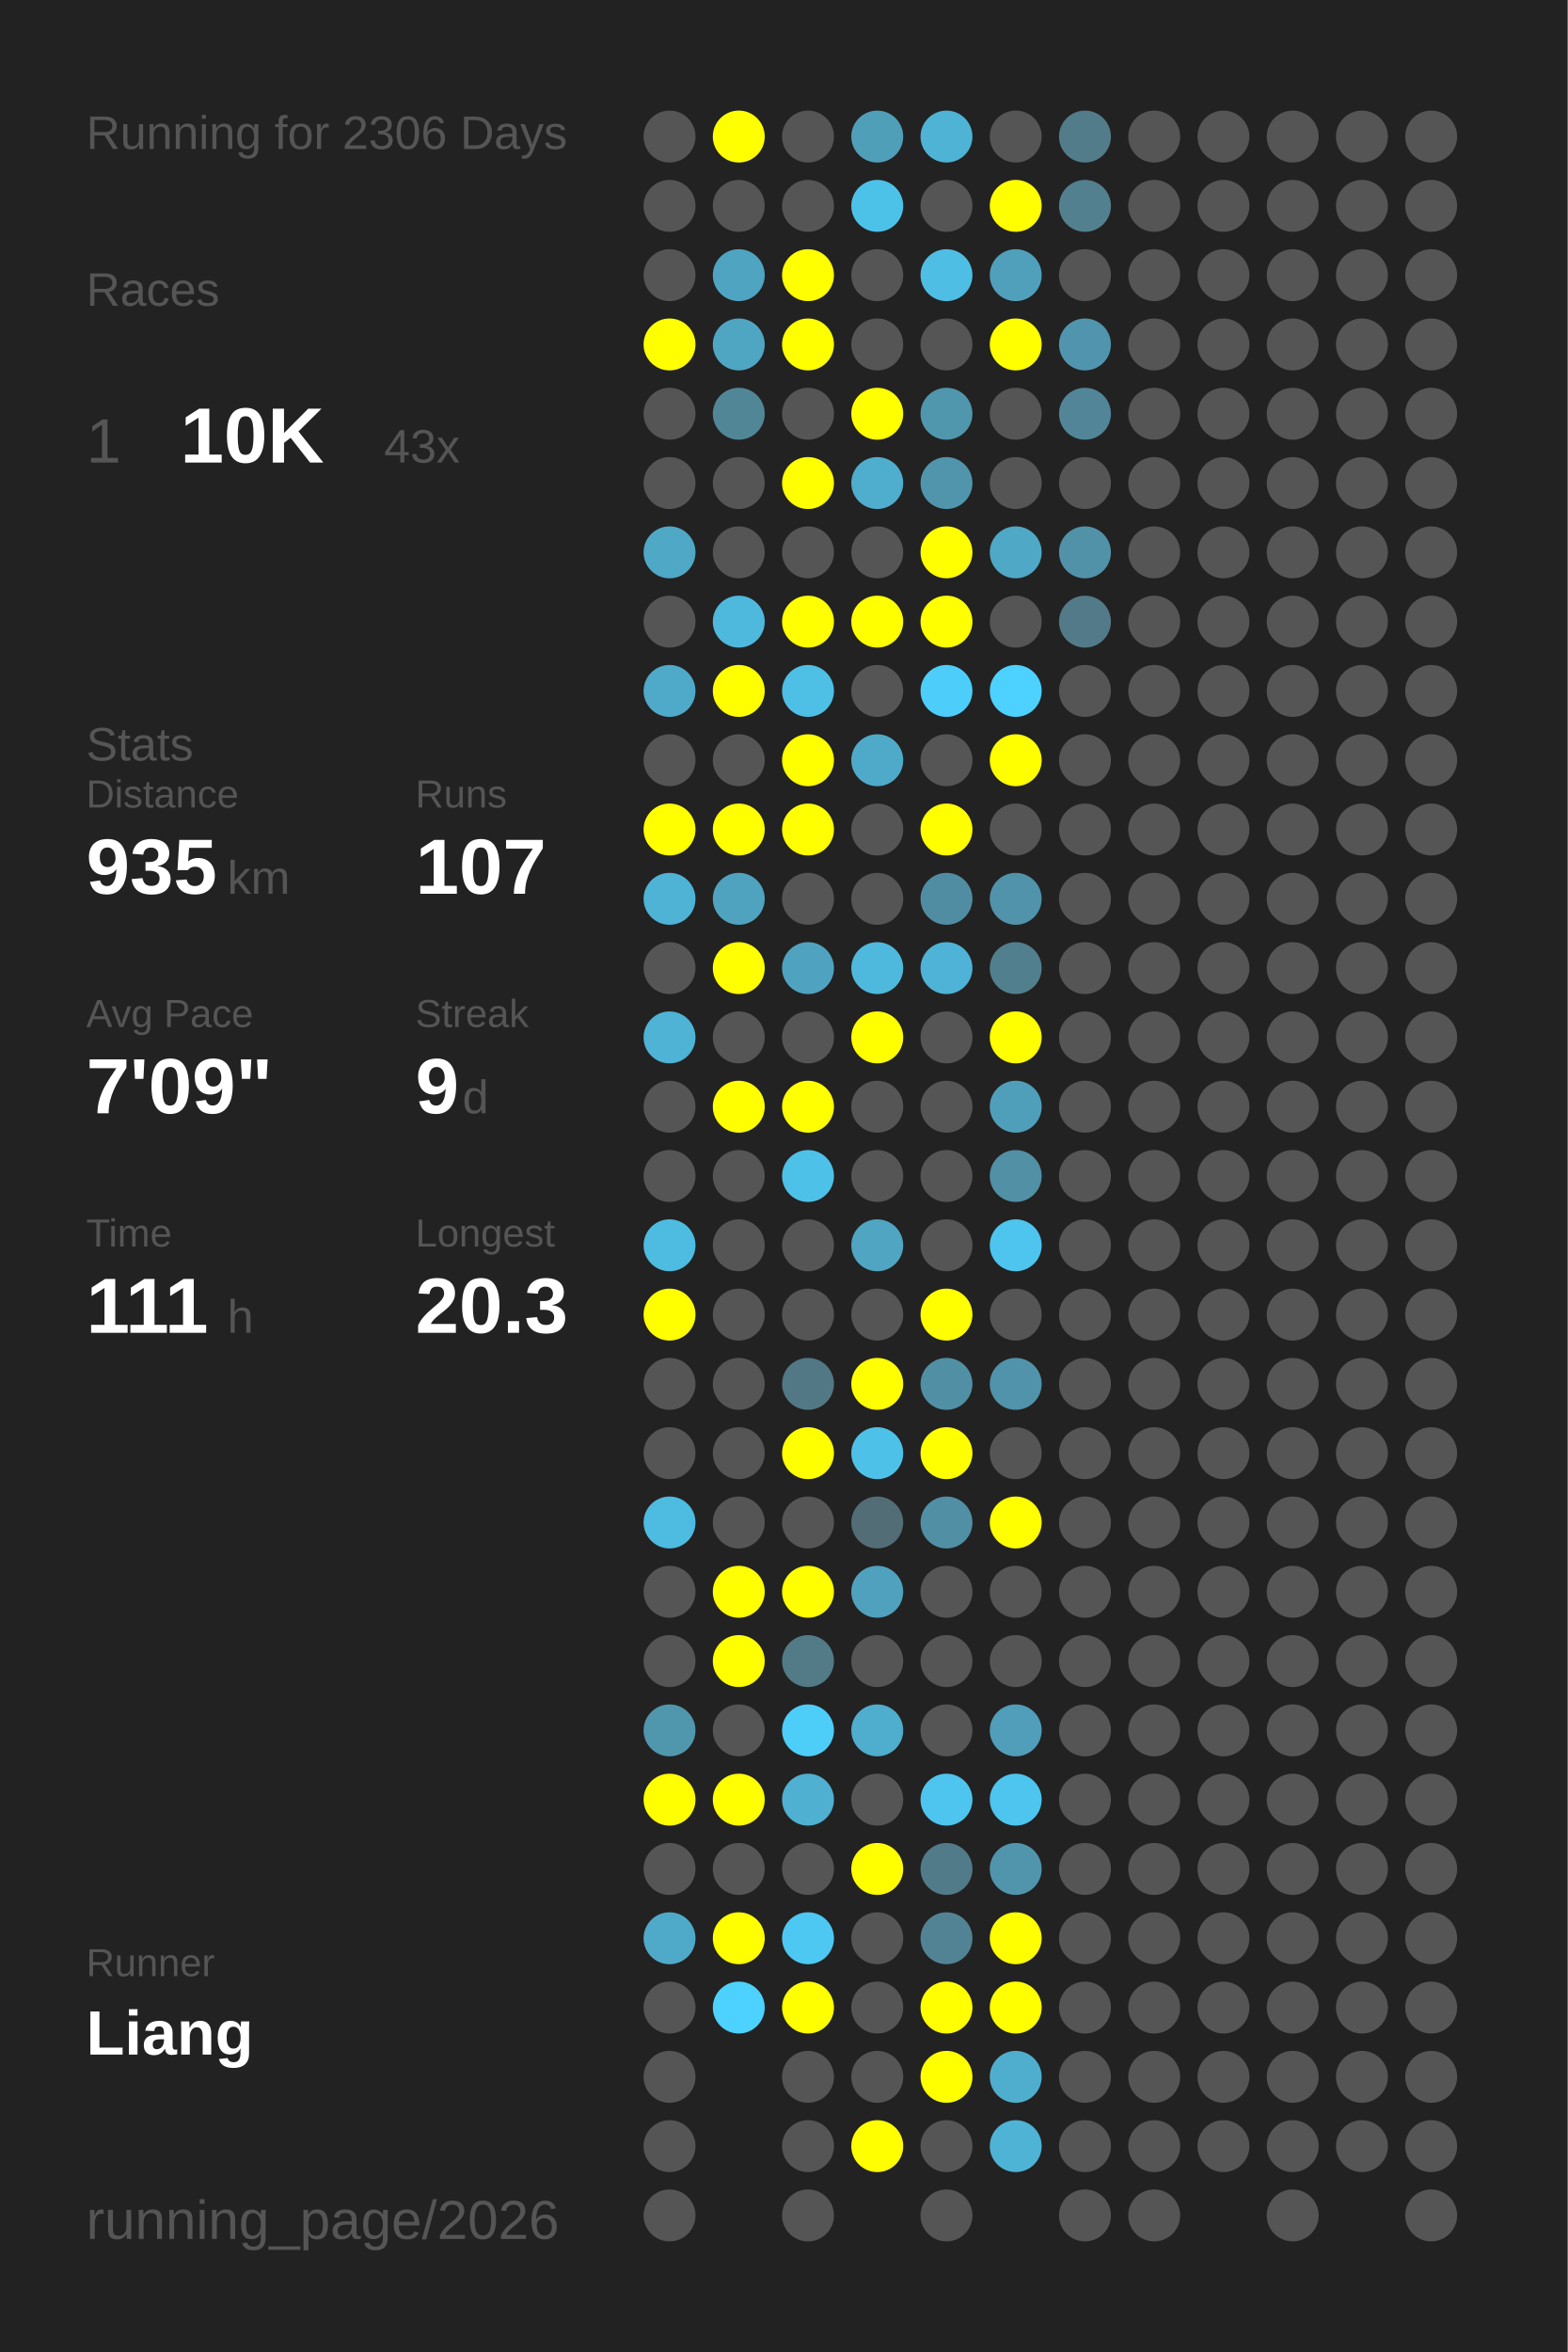
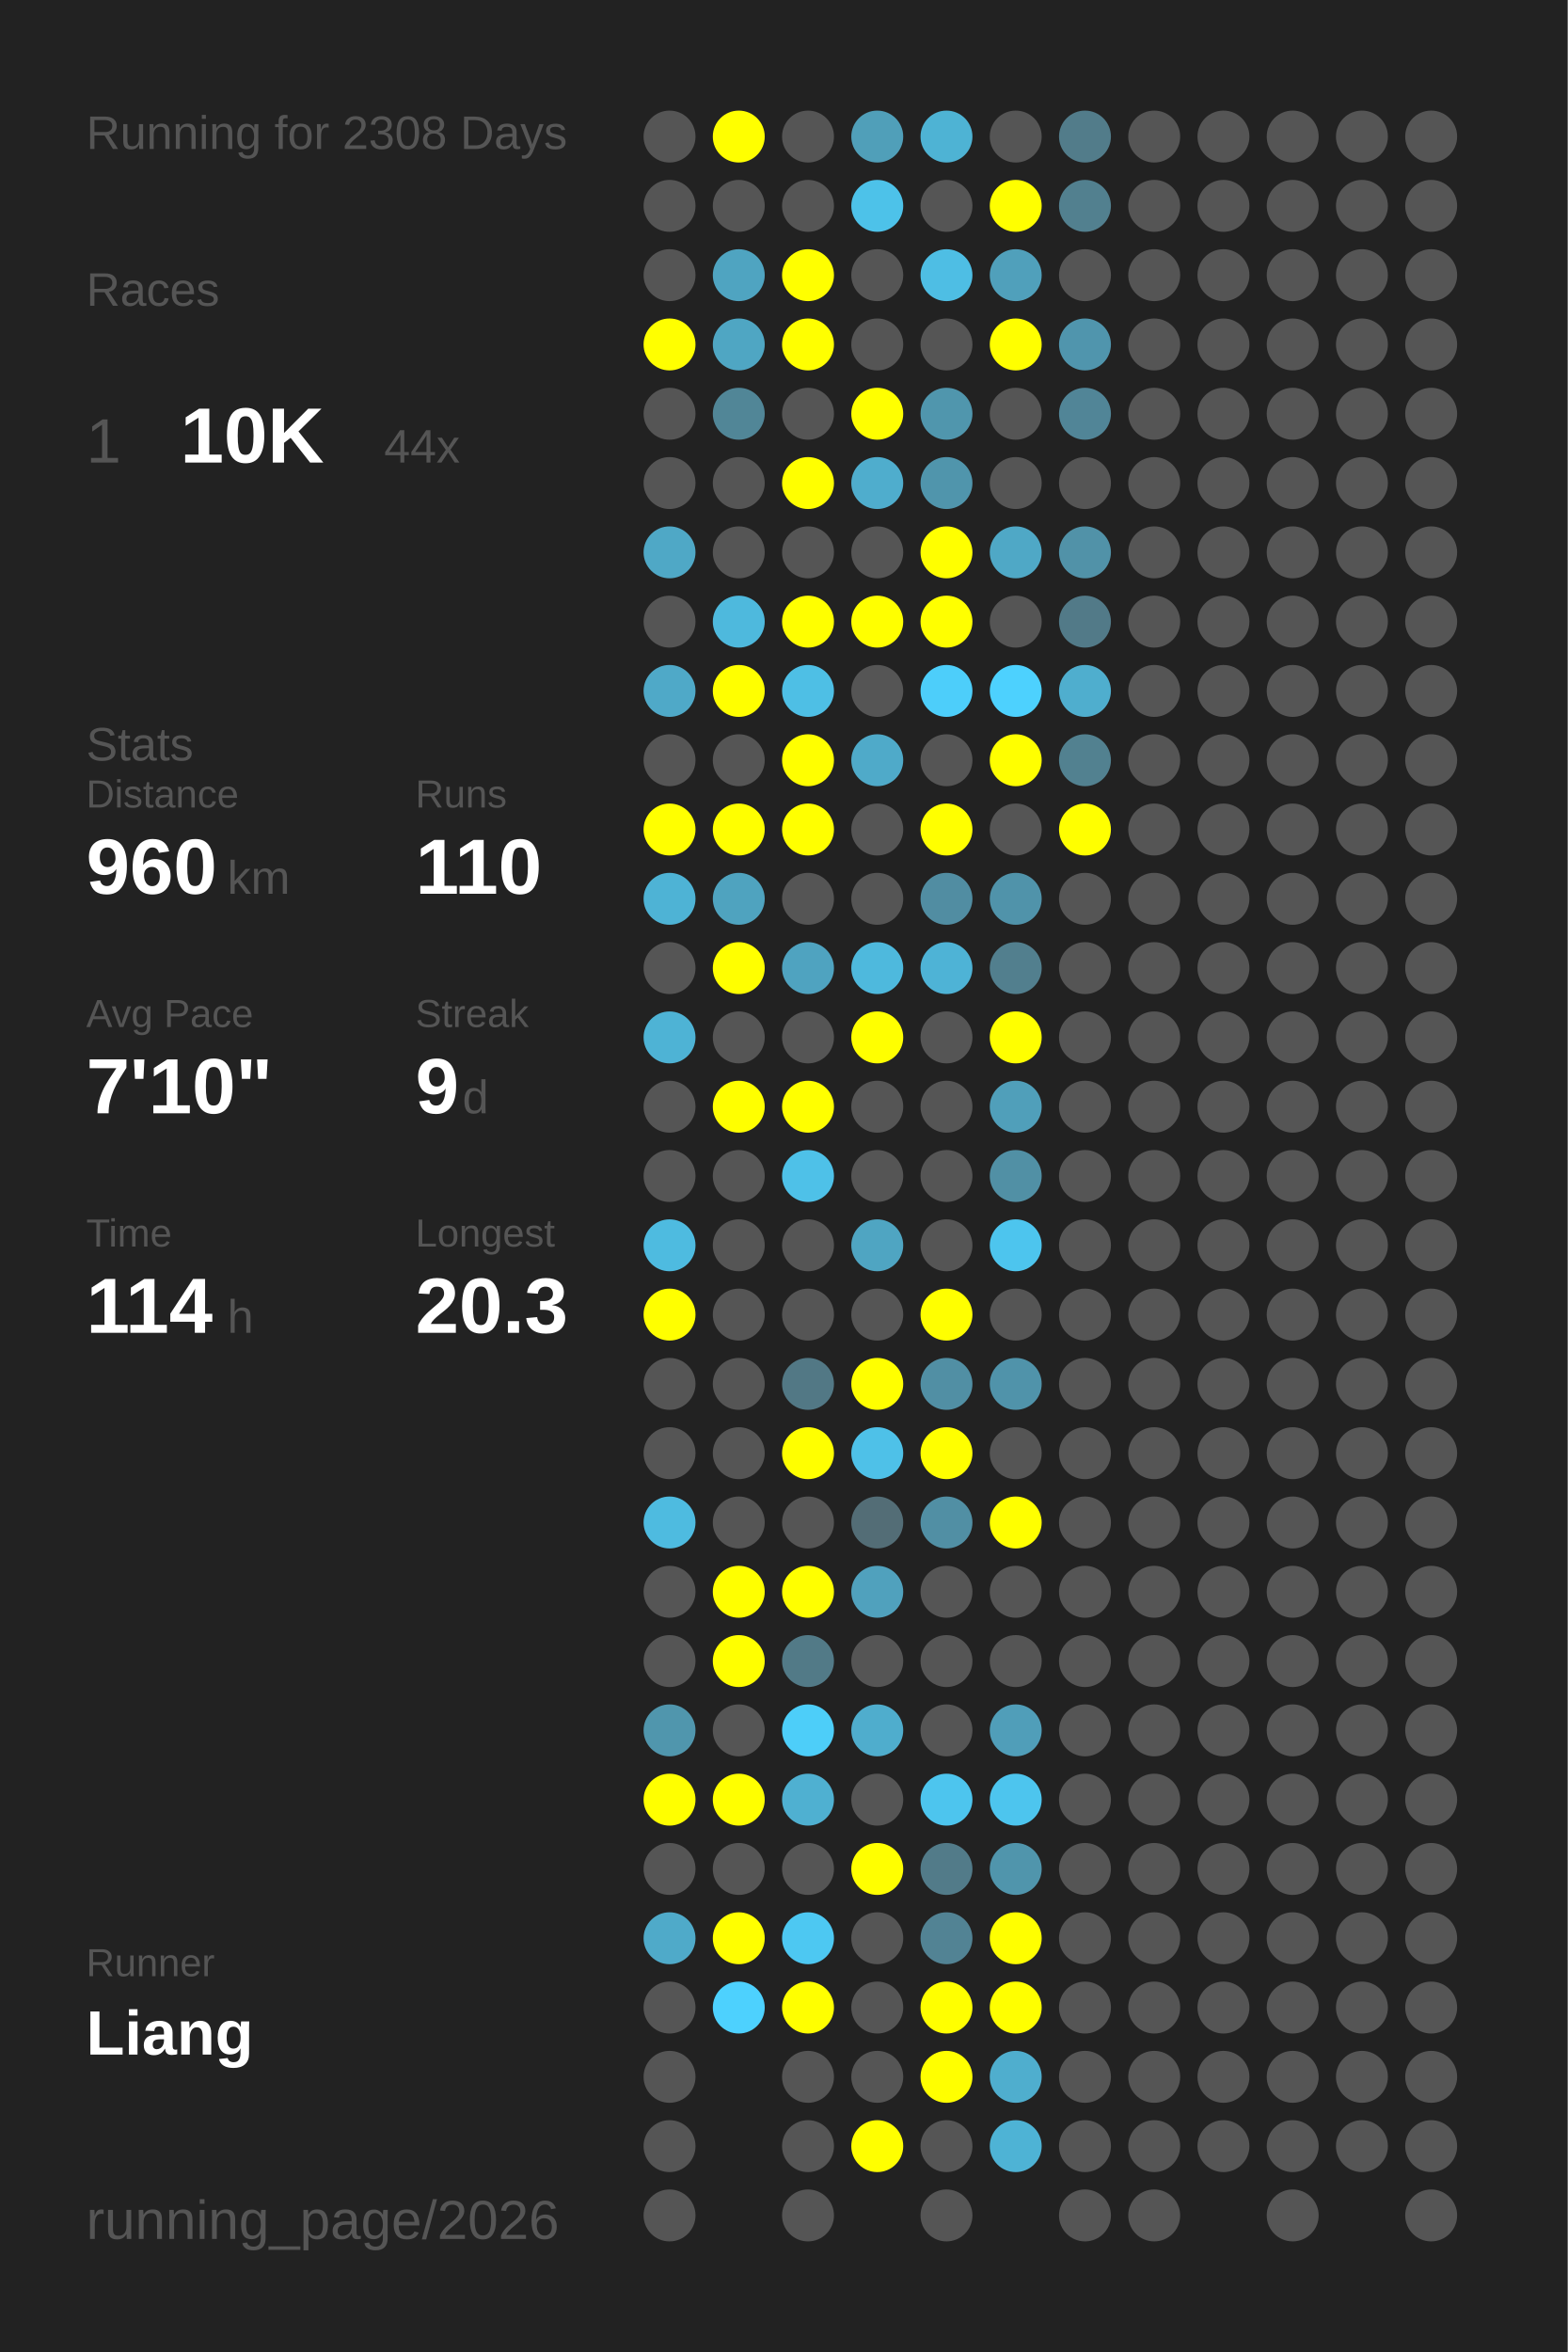
<svg xmlns="http://www.w3.org/2000/svg" baseProfile="full" height="300mm" version="1.1" viewBox="0,0,200,300" width="200mm">
  <defs />
  <rect fill="#222222" height="300" width="200" x="0" y="0" />
-   <text fill="#555555" style="font-size:6px; font-family:Arial;" x="11" y="19">Running for 2306 Days</text>
+   <text fill="#555555" style="font-size:6px; font-family:Arial;" x="11" y="19">Running for 2308 Days</text>
  <text fill="#555555" style="font-size:6px; font-family:Arial;" x="11" y="39">Races</text>
  <text fill="#555555" style="font-size:8px; font-family:Arial;" x="11" y="59">1</text>
  <text fill="#FFFFFF" style="font-size:10px; font-family:Arial; font-weight:bold;" x="23" y="59">10K</text>
-   <text fill="#555555" style="font-size:6px; font-family:Arial;" x="49" y="59">43x</text>
+   <text fill="#555555" style="font-size:6px; font-family:Arial;" x="49" y="59">44x</text>
  <text fill="#555555" style="font-size:6px; font-family:Arial;" x="11" y="97">Stats</text>
  <text fill="#555555" style="font-size:5px; font-family:Arial;" x="11" y="103">Distance</text>
-   <text fill="#FFFFFF" style="font-size:10px; font-family:Arial; font-weight:bold;" x="11" y="114">935</text>
+   <text fill="#FFFFFF" style="font-size:10px; font-family:Arial; font-weight:bold;" x="11" y="114">960</text>
  <text fill="#555555" style="font-size:6px; font-family:Arial;" x="29" y="114">km</text>
  <text fill="#555555" style="font-size:5px; font-family:Arial;" x="53" y="103">Runs</text>
-   <text fill="#FFFFFF" style="font-size:10px; font-family:Arial; font-weight:bold;" x="53" y="114">107</text>
+   <text fill="#FFFFFF" style="font-size:10px; font-family:Arial; font-weight:bold;" x="53" y="114">110</text>
  <text fill="#555555" style="font-size:5px; font-family:Arial;" x="11" y="131">Avg Pace</text>
-   <text fill="#FFFFFF" style="font-size:10px; font-family:Arial; font-weight:bold;" x="11" y="142">7'09"</text>
+   <text fill="#FFFFFF" style="font-size:10px; font-family:Arial; font-weight:bold;" x="11" y="142">7'10"</text>
  <text fill="#555555" style="font-size:5px; font-family:Arial;" x="53" y="131">Streak</text>
  <text fill="#FFFFFF" style="font-size:10px; font-family:Arial; font-weight:bold;" x="53" y="142">9</text>
  <text fill="#555555" style="font-size:6px; font-family:Arial;" x="59" y="142">d</text>
  <text fill="#555555" style="font-size:5px; font-family:Arial;" x="11" y="159">Time</text>
-   <text fill="#FFFFFF" style="font-size:10px; font-family:Arial; font-weight:bold;" x="11" y="170">111</text>
+   <text fill="#FFFFFF" style="font-size:10px; font-family:Arial; font-weight:bold;" x="11" y="170">114</text>
  <text fill="#555555" style="font-size:6px; font-family:Arial;" x="29" y="170">h</text>
  <text fill="#555555" style="font-size:5px; font-family:Arial;" x="53" y="159">Longest</text>
  <text fill="#FFFFFF" style="font-size:10px; font-family:Arial; font-weight:bold;" x="53" y="170">20.3</text>
  <text fill="#555555" style="font-size:5px; font-family:Arial;" x="11" y="252.065">Runner</text>
  <text fill="#FFFFFF" style="font-size:8px; font-family:Arial; font-weight:bold;" x="11" y="262.065">Liang</text>
  <text fill="#555555" style="font-size:7px; font-family:Arial;" x="11" y="285.581">running_page/2026</text>
  <circle cx="85.417" cy="17.419" fill="#555555" r="3.312" />
  <circle cx="85.417" cy="26.258" fill="#555555" r="3.312" />
  <circle cx="85.417" cy="35.097" fill="#555555" r="3.312" />
  <circle cx="85.417" cy="43.935" fill="#FFFF00" r="3.312" />
  <circle cx="85.417" cy="52.774" fill="#555555" r="3.312" />
  <circle cx="85.417" cy="61.613" fill="#555555" r="3.312" />
  <circle cx="85.417" cy="70.452" fill="#4fa8c6" r="3.312" />
  <circle cx="85.417" cy="79.29" fill="#555555" r="3.312" />
  <circle cx="85.417" cy="88.129" fill="#4fa9c8" r="3.312" />
  <circle cx="85.417" cy="96.968" fill="#555555" r="3.312" />
  <circle cx="85.417" cy="105.806" fill="#FFFF00" r="3.312" />
  <circle cx="85.417" cy="114.645" fill="#4eb3d5" r="3.312" />
  <circle cx="85.417" cy="123.484" fill="#555555" r="3.312" />
  <circle cx="85.417" cy="132.323" fill="#4eb3d5" r="3.312" />
  <circle cx="85.417" cy="141.161" fill="#555555" r="3.312" />
  <circle cx="85.417" cy="150" fill="#555555" r="3.312" />
  <circle cx="85.417" cy="158.839" fill="#4ebbe0" r="3.312" />
  <circle cx="85.417" cy="167.677" fill="#FFFF00" r="3.312" />
  <circle cx="85.417" cy="176.516" fill="#555555" r="3.312" />
  <circle cx="85.417" cy="185.355" fill="#555555" r="3.312" />
  <circle cx="85.417" cy="194.194" fill="#4ebbe0" r="3.312" />
  <circle cx="85.417" cy="203.032" fill="#555555" r="3.312" />
  <circle cx="85.417" cy="211.871" fill="#555555" r="3.312" />
  <circle cx="85.417" cy="220.71" fill="#5096ad" r="3.312" />
  <circle cx="85.417" cy="229.548" fill="#FFFF00" r="3.312" />
  <circle cx="85.417" cy="238.387" fill="#555555" r="3.312" />
  <circle cx="85.417" cy="247.226" fill="#4faac9" r="3.312" />
  <circle cx="85.417" cy="256.065" fill="#555555" r="3.312" />
  <circle cx="85.417" cy="264.903" fill="#555555" r="3.312" />
  <circle cx="85.417" cy="273.742" fill="#555555" r="3.312" />
  <circle cx="85.417" cy="282.581" fill="#555555" r="3.312" />
  <circle cx="94.25" cy="17.419" fill="#FFFF00" r="3.312" />
  <circle cx="94.25" cy="26.258" fill="#555555" r="3.312" />
  <circle cx="94.25" cy="35.097" fill="#4fa4c1" r="3.312" />
  <circle cx="94.25" cy="43.935" fill="#4fa6c3" r="3.312" />
  <circle cx="94.25" cy="52.774" fill="#518697" r="3.312" />
  <circle cx="94.25" cy="61.613" fill="#555555" r="3.312" />
  <circle cx="94.25" cy="70.452" fill="#555555" r="3.312" />
  <circle cx="94.25" cy="79.29" fill="#4eb9dd" r="3.312" />
  <circle cx="94.25" cy="88.129" fill="#FFFF00" r="3.312" />
  <circle cx="94.25" cy="96.968" fill="#555555" r="3.312" />
  <circle cx="94.25" cy="105.806" fill="#FFFF00" r="3.312" />
  <circle cx="94.25" cy="114.645" fill="#4fa3bf" r="3.312" />
  <circle cx="94.25" cy="123.484" fill="#FFFF00" r="3.312" />
  <circle cx="94.25" cy="132.323" fill="#555555" r="3.312" />
  <circle cx="94.25" cy="141.161" fill="#FFFF00" r="3.312" />
  <circle cx="94.25" cy="150" fill="#555555" r="3.312" />
  <circle cx="94.25" cy="158.839" fill="#555555" r="3.312" />
  <circle cx="94.25" cy="167.677" fill="#555555" r="3.312" />
  <circle cx="94.25" cy="176.516" fill="#555555" r="3.312" />
  <circle cx="94.25" cy="185.355" fill="#555555" r="3.312" />
  <circle cx="94.25" cy="194.194" fill="#555555" r="3.312" />
  <circle cx="94.25" cy="203.032" fill="#FFFF00" r="3.312" />
  <circle cx="94.25" cy="211.871" fill="#FFFF00" r="3.312" />
  <circle cx="94.25" cy="220.71" fill="#555555" r="3.312" />
  <circle cx="94.25" cy="229.548" fill="#FFFF00" r="3.312" />
  <circle cx="94.25" cy="238.387" fill="#555555" r="3.312" />
  <circle cx="94.25" cy="247.226" fill="#FFFF00" r="3.312" />
  <circle cx="94.25" cy="256.065" fill="#4dd1fe" r="3.312" />
  <circle cx="103.083" cy="17.419" fill="#555555" r="3.312" />
  <circle cx="103.083" cy="26.258" fill="#555555" r="3.312" />
  <circle cx="103.083" cy="35.097" fill="#FFFF00" r="3.312" />
  <circle cx="103.083" cy="43.935" fill="#FFFF00" r="3.312" />
  <circle cx="103.083" cy="52.774" fill="#555555" r="3.312" />
  <circle cx="103.083" cy="61.613" fill="#FFFF00" r="3.312" />
  <circle cx="103.083" cy="70.452" fill="#555555" r="3.312" />
  <circle cx="103.083" cy="79.29" fill="#FFFF00" r="3.312" />
  <circle cx="103.083" cy="88.129" fill="#4ebfe5" r="3.312" />
  <circle cx="103.083" cy="96.968" fill="#FFFF00" r="3.312" />
  <circle cx="103.083" cy="105.806" fill="#FFFF00" r="3.312" />
  <circle cx="103.083" cy="114.645" fill="#555555" r="3.312" />
  <circle cx="103.083" cy="123.484" fill="#4fa3c0" r="3.312" />
  <circle cx="103.083" cy="132.323" fill="#555555" r="3.312" />
  <circle cx="103.083" cy="141.161" fill="#FFFF00" r="3.312" />
  <circle cx="103.083" cy="150" fill="#4ec1e8" r="3.312" />
  <circle cx="103.083" cy="158.839" fill="#555555" r="3.312" />
  <circle cx="103.083" cy="167.677" fill="#555555" r="3.312" />
  <circle cx="103.083" cy="176.516" fill="#527885" r="3.312" />
  <circle cx="103.083" cy="185.355" fill="#FFFF00" r="3.312" />
  <circle cx="103.083" cy="194.194" fill="#555555" r="3.312" />
  <circle cx="103.083" cy="203.032" fill="#FFFF00" r="3.312" />
  <circle cx="103.083" cy="211.871" fill="#527a87" r="3.312" />
  <circle cx="103.083" cy="220.71" fill="#4dcef9" r="3.312" />
  <circle cx="103.083" cy="229.548" fill="#4fb0d1" r="3.312" />
  <circle cx="103.083" cy="238.387" fill="#555555" r="3.312" />
  <circle cx="103.083" cy="247.226" fill="#4dc8f2" r="3.312" />
  <circle cx="103.083" cy="256.065" fill="#FFFF00" r="3.312" />
  <circle cx="103.083" cy="264.903" fill="#555555" r="3.312" />
  <circle cx="103.083" cy="273.742" fill="#555555" r="3.312" />
  <circle cx="103.083" cy="282.581" fill="#555555" r="3.312" />
  <circle cx="111.917" cy="17.419" fill="#509fb9" r="3.312" />
  <circle cx="111.917" cy="26.258" fill="#4dc2e9" r="3.312" />
  <circle cx="111.917" cy="35.097" fill="#555555" r="3.312" />
  <circle cx="111.917" cy="43.935" fill="#555555" r="3.312" />
  <circle cx="111.917" cy="52.774" fill="#FFFF00" r="3.312" />
  <circle cx="111.917" cy="61.613" fill="#4fadcd" r="3.312" />
  <circle cx="111.917" cy="70.452" fill="#555555" r="3.312" />
  <circle cx="111.917" cy="79.29" fill="#FFFF00" r="3.312" />
  <circle cx="111.917" cy="88.129" fill="#555555" r="3.312" />
  <circle cx="111.917" cy="96.968" fill="#4faac9" r="3.312" />
  <circle cx="111.917" cy="105.806" fill="#555555" r="3.312" />
  <circle cx="111.917" cy="114.645" fill="#555555" r="3.312" />
  <circle cx="111.917" cy="123.484" fill="#4eb9dd" r="3.312" />
  <circle cx="111.917" cy="132.323" fill="#FFFF00" r="3.312" />
  <circle cx="111.917" cy="141.161" fill="#555555" r="3.312" />
  <circle cx="111.917" cy="150" fill="#555555" r="3.312" />
  <circle cx="111.917" cy="158.839" fill="#4fa5c2" r="3.312" />
  <circle cx="111.917" cy="167.677" fill="#555555" r="3.312" />
  <circle cx="111.917" cy="176.516" fill="#FFFF00" r="3.312" />
  <circle cx="111.917" cy="185.355" fill="#4ec1e8" r="3.312" />
  <circle cx="111.917" cy="194.194" fill="#536d76" r="3.312" />
  <circle cx="111.917" cy="203.032" fill="#50a1bd" r="3.312" />
  <circle cx="111.917" cy="211.871" fill="#555555" r="3.312" />
  <circle cx="111.917" cy="220.71" fill="#4fadcd" r="3.312" />
  <circle cx="111.917" cy="229.548" fill="#555555" r="3.312" />
  <circle cx="111.917" cy="238.387" fill="#FFFF00" r="3.312" />
  <circle cx="111.917" cy="247.226" fill="#555555" r="3.312" />
  <circle cx="111.917" cy="256.065" fill="#555555" r="3.312" />
  <circle cx="111.917" cy="264.903" fill="#555555" r="3.312" />
  <circle cx="111.917" cy="273.742" fill="#FFFF00" r="3.312" />
  <circle cx="120.75" cy="17.419" fill="#4eb3d4" r="3.312" />
  <circle cx="120.75" cy="26.258" fill="#555555" r="3.312" />
  <circle cx="120.75" cy="35.097" fill="#4ebee4" r="3.312" />
  <circle cx="120.75" cy="43.935" fill="#555555" r="3.312" />
  <circle cx="120.75" cy="52.774" fill="#5096ad" r="3.312" />
  <circle cx="120.75" cy="61.613" fill="#5095ac" r="3.312" />
  <circle cx="120.75" cy="70.452" fill="#FFFF00" r="3.312" />
  <circle cx="120.75" cy="79.29" fill="#FFFF00" r="3.312" />
  <circle cx="120.75" cy="88.129" fill="#4dcefa" r="3.312" />
  <circle cx="120.75" cy="96.968" fill="#555555" r="3.312" />
  <circle cx="120.75" cy="105.806" fill="#FFFF00" r="3.312" />
  <circle cx="120.75" cy="114.645" fill="#518da2" r="3.312" />
  <circle cx="120.75" cy="123.484" fill="#4eb3d6" r="3.312" />
  <circle cx="120.75" cy="132.323" fill="#555555" r="3.312" />
  <circle cx="120.75" cy="141.161" fill="#555555" r="3.312" />
  <circle cx="120.75" cy="150" fill="#555555" r="3.312" />
  <circle cx="120.75" cy="158.839" fill="#555555" r="3.312" />
  <circle cx="120.75" cy="167.677" fill="#FFFF00" r="3.312" />
  <circle cx="120.75" cy="176.516" fill="#518fa4" r="3.312" />
  <circle cx="120.75" cy="185.355" fill="#FFFF00" r="3.312" />
  <circle cx="120.75" cy="194.194" fill="#518fa4" r="3.312" />
  <circle cx="120.75" cy="203.032" fill="#555555" r="3.312" />
  <circle cx="120.75" cy="211.871" fill="#555555" r="3.312" />
  <circle cx="120.75" cy="220.71" fill="#555555" r="3.312" />
  <circle cx="120.75" cy="229.548" fill="#4dc5ee" r="3.312" />
  <circle cx="120.75" cy="238.387" fill="#527b89" r="3.312" />
  <circle cx="120.75" cy="247.226" fill="#528394" r="3.312" />
  <circle cx="120.75" cy="256.065" fill="#FFFF00" r="3.312" />
  <circle cx="120.75" cy="264.903" fill="#FFFF00" r="3.312" />
  <circle cx="120.75" cy="273.742" fill="#555555" r="3.312" />
  <circle cx="120.75" cy="282.581" fill="#555555" r="3.312" />
  <circle cx="129.583" cy="17.419" fill="#555555" r="3.312" />
  <circle cx="129.583" cy="26.258" fill="#FFFF00" r="3.312" />
  <circle cx="129.583" cy="35.097" fill="#50a0bb" r="3.312" />
  <circle cx="129.583" cy="43.935" fill="#FFFF00" r="3.312" />
  <circle cx="129.583" cy="52.774" fill="#555555" r="3.312" />
  <circle cx="129.583" cy="61.613" fill="#555555" r="3.312" />
  <circle cx="129.583" cy="70.452" fill="#4fa8c6" r="3.312" />
  <circle cx="129.583" cy="79.29" fill="#555555" r="3.312" />
  <circle cx="129.583" cy="88.129" fill="#4dd1fe" r="3.312" />
  <circle cx="129.583" cy="96.968" fill="#FFFF00" r="3.312" />
  <circle cx="129.583" cy="105.806" fill="#555555" r="3.312" />
  <circle cx="129.583" cy="114.645" fill="#5093aa" r="3.312" />
  <circle cx="129.583" cy="123.484" fill="#527f8e" r="3.312" />
  <circle cx="129.583" cy="132.323" fill="#FFFF00" r="3.312" />
  <circle cx="129.583" cy="141.161" fill="#509fba" r="3.312" />
  <circle cx="129.583" cy="150" fill="#5190a5" r="3.312" />
  <circle cx="129.583" cy="158.839" fill="#4dc5ee" r="3.312" />
  <circle cx="129.583" cy="167.677" fill="#555555" r="3.312" />
  <circle cx="129.583" cy="176.516" fill="#5093aa" r="3.312" />
  <circle cx="129.583" cy="185.355" fill="#555555" r="3.312" />
  <circle cx="129.583" cy="194.194" fill="#FFFF00" r="3.312" />
  <circle cx="129.583" cy="203.032" fill="#555555" r="3.312" />
  <circle cx="129.583" cy="211.871" fill="#555555" r="3.312" />
  <circle cx="129.583" cy="220.71" fill="#509eb9" r="3.312" />
  <circle cx="129.583" cy="229.548" fill="#4dc5ee" r="3.312" />
  <circle cx="129.583" cy="238.387" fill="#5095ac" r="3.312" />
  <circle cx="129.583" cy="247.226" fill="#FFFF00" r="3.312" />
  <circle cx="129.583" cy="256.065" fill="#FFFF00" r="3.312" />
  <circle cx="129.583" cy="264.903" fill="#4faece" r="3.312" />
  <circle cx="129.583" cy="273.742" fill="#4eb3d5" r="3.312" />
  <circle cx="138.417" cy="17.419" fill="#527c8a" r="3.312" />
  <circle cx="138.417" cy="26.258" fill="#52808f" r="3.312" />
  <circle cx="138.417" cy="35.097" fill="#555555" r="3.312" />
  <circle cx="138.417" cy="43.935" fill="#5095ad" r="3.312" />
  <circle cx="138.417" cy="52.774" fill="#518597" r="3.312" />
  <circle cx="138.417" cy="61.613" fill="#555555" r="3.312" />
  <circle cx="138.417" cy="70.452" fill="#5192a8" r="3.312" />
  <circle cx="138.417" cy="79.29" fill="#527a88" r="3.312" />
-   <circle cx="138.417" cy="88.129" fill="#555555" r="3.312" />
-   <circle cx="138.417" cy="96.968" fill="#555555" r="3.312" />
-   <circle cx="138.417" cy="105.806" fill="#555555" r="3.312" />
+   <circle cx="138.417" cy="88.129" fill="#4faece" r="3.312" />
+   <circle cx="138.417" cy="96.968" fill="#528190" r="3.312" />
+   <circle cx="138.417" cy="105.806" fill="#FFFF00" r="3.312" />
  <circle cx="138.417" cy="114.645" fill="#555555" r="3.312" />
  <circle cx="138.417" cy="123.484" fill="#555555" r="3.312" />
  <circle cx="138.417" cy="132.323" fill="#555555" r="3.312" />
  <circle cx="138.417" cy="141.161" fill="#555555" r="3.312" />
  <circle cx="138.417" cy="150" fill="#555555" r="3.312" />
  <circle cx="138.417" cy="158.839" fill="#555555" r="3.312" />
  <circle cx="138.417" cy="167.677" fill="#555555" r="3.312" />
  <circle cx="138.417" cy="176.516" fill="#555555" r="3.312" />
  <circle cx="138.417" cy="185.355" fill="#555555" r="3.312" />
  <circle cx="138.417" cy="194.194" fill="#555555" r="3.312" />
  <circle cx="138.417" cy="203.032" fill="#555555" r="3.312" />
  <circle cx="138.417" cy="211.871" fill="#555555" r="3.312" />
  <circle cx="138.417" cy="220.71" fill="#555555" r="3.312" />
  <circle cx="138.417" cy="229.548" fill="#555555" r="3.312" />
  <circle cx="138.417" cy="238.387" fill="#555555" r="3.312" />
  <circle cx="138.417" cy="247.226" fill="#555555" r="3.312" />
  <circle cx="138.417" cy="256.065" fill="#555555" r="3.312" />
  <circle cx="138.417" cy="264.903" fill="#555555" r="3.312" />
  <circle cx="138.417" cy="273.742" fill="#555555" r="3.312" />
  <circle cx="138.417" cy="282.581" fill="#555555" r="3.312" />
  <circle cx="147.25" cy="17.419" fill="#555555" r="3.312" />
  <circle cx="147.25" cy="26.258" fill="#555555" r="3.312" />
  <circle cx="147.25" cy="35.097" fill="#555555" r="3.312" />
  <circle cx="147.25" cy="43.935" fill="#555555" r="3.312" />
  <circle cx="147.25" cy="52.774" fill="#555555" r="3.312" />
  <circle cx="147.25" cy="61.613" fill="#555555" r="3.312" />
  <circle cx="147.25" cy="70.452" fill="#555555" r="3.312" />
  <circle cx="147.25" cy="79.29" fill="#555555" r="3.312" />
  <circle cx="147.25" cy="88.129" fill="#555555" r="3.312" />
  <circle cx="147.25" cy="96.968" fill="#555555" r="3.312" />
  <circle cx="147.25" cy="105.806" fill="#555555" r="3.312" />
  <circle cx="147.25" cy="114.645" fill="#555555" r="3.312" />
  <circle cx="147.25" cy="123.484" fill="#555555" r="3.312" />
  <circle cx="147.25" cy="132.323" fill="#555555" r="3.312" />
  <circle cx="147.25" cy="141.161" fill="#555555" r="3.312" />
  <circle cx="147.25" cy="150" fill="#555555" r="3.312" />
  <circle cx="147.25" cy="158.839" fill="#555555" r="3.312" />
  <circle cx="147.25" cy="167.677" fill="#555555" r="3.312" />
  <circle cx="147.25" cy="176.516" fill="#555555" r="3.312" />
  <circle cx="147.25" cy="185.355" fill="#555555" r="3.312" />
  <circle cx="147.25" cy="194.194" fill="#555555" r="3.312" />
  <circle cx="147.25" cy="203.032" fill="#555555" r="3.312" />
  <circle cx="147.25" cy="211.871" fill="#555555" r="3.312" />
  <circle cx="147.25" cy="220.71" fill="#555555" r="3.312" />
  <circle cx="147.25" cy="229.548" fill="#555555" r="3.312" />
  <circle cx="147.25" cy="238.387" fill="#555555" r="3.312" />
  <circle cx="147.25" cy="247.226" fill="#555555" r="3.312" />
  <circle cx="147.25" cy="256.065" fill="#555555" r="3.312" />
  <circle cx="147.25" cy="264.903" fill="#555555" r="3.312" />
  <circle cx="147.25" cy="273.742" fill="#555555" r="3.312" />
  <circle cx="147.25" cy="282.581" fill="#555555" r="3.312" />
  <circle cx="156.083" cy="17.419" fill="#555555" r="3.312" />
  <circle cx="156.083" cy="26.258" fill="#555555" r="3.312" />
  <circle cx="156.083" cy="35.097" fill="#555555" r="3.312" />
  <circle cx="156.083" cy="43.935" fill="#555555" r="3.312" />
  <circle cx="156.083" cy="52.774" fill="#555555" r="3.312" />
  <circle cx="156.083" cy="61.613" fill="#555555" r="3.312" />
  <circle cx="156.083" cy="70.452" fill="#555555" r="3.312" />
  <circle cx="156.083" cy="79.29" fill="#555555" r="3.312" />
  <circle cx="156.083" cy="88.129" fill="#555555" r="3.312" />
  <circle cx="156.083" cy="96.968" fill="#555555" r="3.312" />
  <circle cx="156.083" cy="105.806" fill="#555555" r="3.312" />
  <circle cx="156.083" cy="114.645" fill="#555555" r="3.312" />
  <circle cx="156.083" cy="123.484" fill="#555555" r="3.312" />
  <circle cx="156.083" cy="132.323" fill="#555555" r="3.312" />
  <circle cx="156.083" cy="141.161" fill="#555555" r="3.312" />
  <circle cx="156.083" cy="150" fill="#555555" r="3.312" />
  <circle cx="156.083" cy="158.839" fill="#555555" r="3.312" />
  <circle cx="156.083" cy="167.677" fill="#555555" r="3.312" />
  <circle cx="156.083" cy="176.516" fill="#555555" r="3.312" />
  <circle cx="156.083" cy="185.355" fill="#555555" r="3.312" />
  <circle cx="156.083" cy="194.194" fill="#555555" r="3.312" />
  <circle cx="156.083" cy="203.032" fill="#555555" r="3.312" />
  <circle cx="156.083" cy="211.871" fill="#555555" r="3.312" />
  <circle cx="156.083" cy="220.71" fill="#555555" r="3.312" />
  <circle cx="156.083" cy="229.548" fill="#555555" r="3.312" />
  <circle cx="156.083" cy="238.387" fill="#555555" r="3.312" />
  <circle cx="156.083" cy="247.226" fill="#555555" r="3.312" />
  <circle cx="156.083" cy="256.065" fill="#555555" r="3.312" />
  <circle cx="156.083" cy="264.903" fill="#555555" r="3.312" />
  <circle cx="156.083" cy="273.742" fill="#555555" r="3.312" />
  <circle cx="164.917" cy="17.419" fill="#555555" r="3.312" />
  <circle cx="164.917" cy="26.258" fill="#555555" r="3.312" />
  <circle cx="164.917" cy="35.097" fill="#555555" r="3.312" />
  <circle cx="164.917" cy="43.935" fill="#555555" r="3.312" />
  <circle cx="164.917" cy="52.774" fill="#555555" r="3.312" />
  <circle cx="164.917" cy="61.613" fill="#555555" r="3.312" />
  <circle cx="164.917" cy="70.452" fill="#555555" r="3.312" />
  <circle cx="164.917" cy="79.29" fill="#555555" r="3.312" />
  <circle cx="164.917" cy="88.129" fill="#555555" r="3.312" />
  <circle cx="164.917" cy="96.968" fill="#555555" r="3.312" />
  <circle cx="164.917" cy="105.806" fill="#555555" r="3.312" />
  <circle cx="164.917" cy="114.645" fill="#555555" r="3.312" />
  <circle cx="164.917" cy="123.484" fill="#555555" r="3.312" />
  <circle cx="164.917" cy="132.323" fill="#555555" r="3.312" />
  <circle cx="164.917" cy="141.161" fill="#555555" r="3.312" />
  <circle cx="164.917" cy="150" fill="#555555" r="3.312" />
  <circle cx="164.917" cy="158.839" fill="#555555" r="3.312" />
  <circle cx="164.917" cy="167.677" fill="#555555" r="3.312" />
  <circle cx="164.917" cy="176.516" fill="#555555" r="3.312" />
  <circle cx="164.917" cy="185.355" fill="#555555" r="3.312" />
  <circle cx="164.917" cy="194.194" fill="#555555" r="3.312" />
  <circle cx="164.917" cy="203.032" fill="#555555" r="3.312" />
  <circle cx="164.917" cy="211.871" fill="#555555" r="3.312" />
  <circle cx="164.917" cy="220.71" fill="#555555" r="3.312" />
  <circle cx="164.917" cy="229.548" fill="#555555" r="3.312" />
  <circle cx="164.917" cy="238.387" fill="#555555" r="3.312" />
  <circle cx="164.917" cy="247.226" fill="#555555" r="3.312" />
  <circle cx="164.917" cy="256.065" fill="#555555" r="3.312" />
  <circle cx="164.917" cy="264.903" fill="#555555" r="3.312" />
  <circle cx="164.917" cy="273.742" fill="#555555" r="3.312" />
  <circle cx="164.917" cy="282.581" fill="#555555" r="3.312" />
  <circle cx="173.75" cy="17.419" fill="#555555" r="3.312" />
  <circle cx="173.75" cy="26.258" fill="#555555" r="3.312" />
  <circle cx="173.75" cy="35.097" fill="#555555" r="3.312" />
  <circle cx="173.75" cy="43.935" fill="#555555" r="3.312" />
  <circle cx="173.75" cy="52.774" fill="#555555" r="3.312" />
  <circle cx="173.75" cy="61.613" fill="#555555" r="3.312" />
  <circle cx="173.75" cy="70.452" fill="#555555" r="3.312" />
  <circle cx="173.75" cy="79.29" fill="#555555" r="3.312" />
  <circle cx="173.75" cy="88.129" fill="#555555" r="3.312" />
  <circle cx="173.75" cy="96.968" fill="#555555" r="3.312" />
  <circle cx="173.75" cy="105.806" fill="#555555" r="3.312" />
  <circle cx="173.75" cy="114.645" fill="#555555" r="3.312" />
  <circle cx="173.75" cy="123.484" fill="#555555" r="3.312" />
  <circle cx="173.75" cy="132.323" fill="#555555" r="3.312" />
  <circle cx="173.75" cy="141.161" fill="#555555" r="3.312" />
  <circle cx="173.75" cy="150" fill="#555555" r="3.312" />
  <circle cx="173.75" cy="158.839" fill="#555555" r="3.312" />
  <circle cx="173.75" cy="167.677" fill="#555555" r="3.312" />
  <circle cx="173.75" cy="176.516" fill="#555555" r="3.312" />
  <circle cx="173.75" cy="185.355" fill="#555555" r="3.312" />
  <circle cx="173.75" cy="194.194" fill="#555555" r="3.312" />
  <circle cx="173.75" cy="203.032" fill="#555555" r="3.312" />
  <circle cx="173.75" cy="211.871" fill="#555555" r="3.312" />
  <circle cx="173.75" cy="220.71" fill="#555555" r="3.312" />
  <circle cx="173.75" cy="229.548" fill="#555555" r="3.312" />
  <circle cx="173.75" cy="238.387" fill="#555555" r="3.312" />
  <circle cx="173.75" cy="247.226" fill="#555555" r="3.312" />
  <circle cx="173.75" cy="256.065" fill="#555555" r="3.312" />
  <circle cx="173.75" cy="264.903" fill="#555555" r="3.312" />
  <circle cx="173.75" cy="273.742" fill="#555555" r="3.312" />
  <circle cx="182.583" cy="17.419" fill="#555555" r="3.312" />
  <circle cx="182.583" cy="26.258" fill="#555555" r="3.312" />
  <circle cx="182.583" cy="35.097" fill="#555555" r="3.312" />
  <circle cx="182.583" cy="43.935" fill="#555555" r="3.312" />
  <circle cx="182.583" cy="52.774" fill="#555555" r="3.312" />
  <circle cx="182.583" cy="61.613" fill="#555555" r="3.312" />
  <circle cx="182.583" cy="70.452" fill="#555555" r="3.312" />
  <circle cx="182.583" cy="79.29" fill="#555555" r="3.312" />
  <circle cx="182.583" cy="88.129" fill="#555555" r="3.312" />
  <circle cx="182.583" cy="96.968" fill="#555555" r="3.312" />
  <circle cx="182.583" cy="105.806" fill="#555555" r="3.312" />
  <circle cx="182.583" cy="114.645" fill="#555555" r="3.312" />
  <circle cx="182.583" cy="123.484" fill="#555555" r="3.312" />
  <circle cx="182.583" cy="132.323" fill="#555555" r="3.312" />
  <circle cx="182.583" cy="141.161" fill="#555555" r="3.312" />
  <circle cx="182.583" cy="150" fill="#555555" r="3.312" />
  <circle cx="182.583" cy="158.839" fill="#555555" r="3.312" />
  <circle cx="182.583" cy="167.677" fill="#555555" r="3.312" />
  <circle cx="182.583" cy="176.516" fill="#555555" r="3.312" />
  <circle cx="182.583" cy="185.355" fill="#555555" r="3.312" />
  <circle cx="182.583" cy="194.194" fill="#555555" r="3.312" />
  <circle cx="182.583" cy="203.032" fill="#555555" r="3.312" />
  <circle cx="182.583" cy="211.871" fill="#555555" r="3.312" />
  <circle cx="182.583" cy="220.71" fill="#555555" r="3.312" />
  <circle cx="182.583" cy="229.548" fill="#555555" r="3.312" />
  <circle cx="182.583" cy="238.387" fill="#555555" r="3.312" />
  <circle cx="182.583" cy="247.226" fill="#555555" r="3.312" />
  <circle cx="182.583" cy="256.065" fill="#555555" r="3.312" />
  <circle cx="182.583" cy="264.903" fill="#555555" r="3.312" />
  <circle cx="182.583" cy="273.742" fill="#555555" r="3.312" />
  <circle cx="182.583" cy="282.581" fill="#555555" r="3.312" />
</svg>
